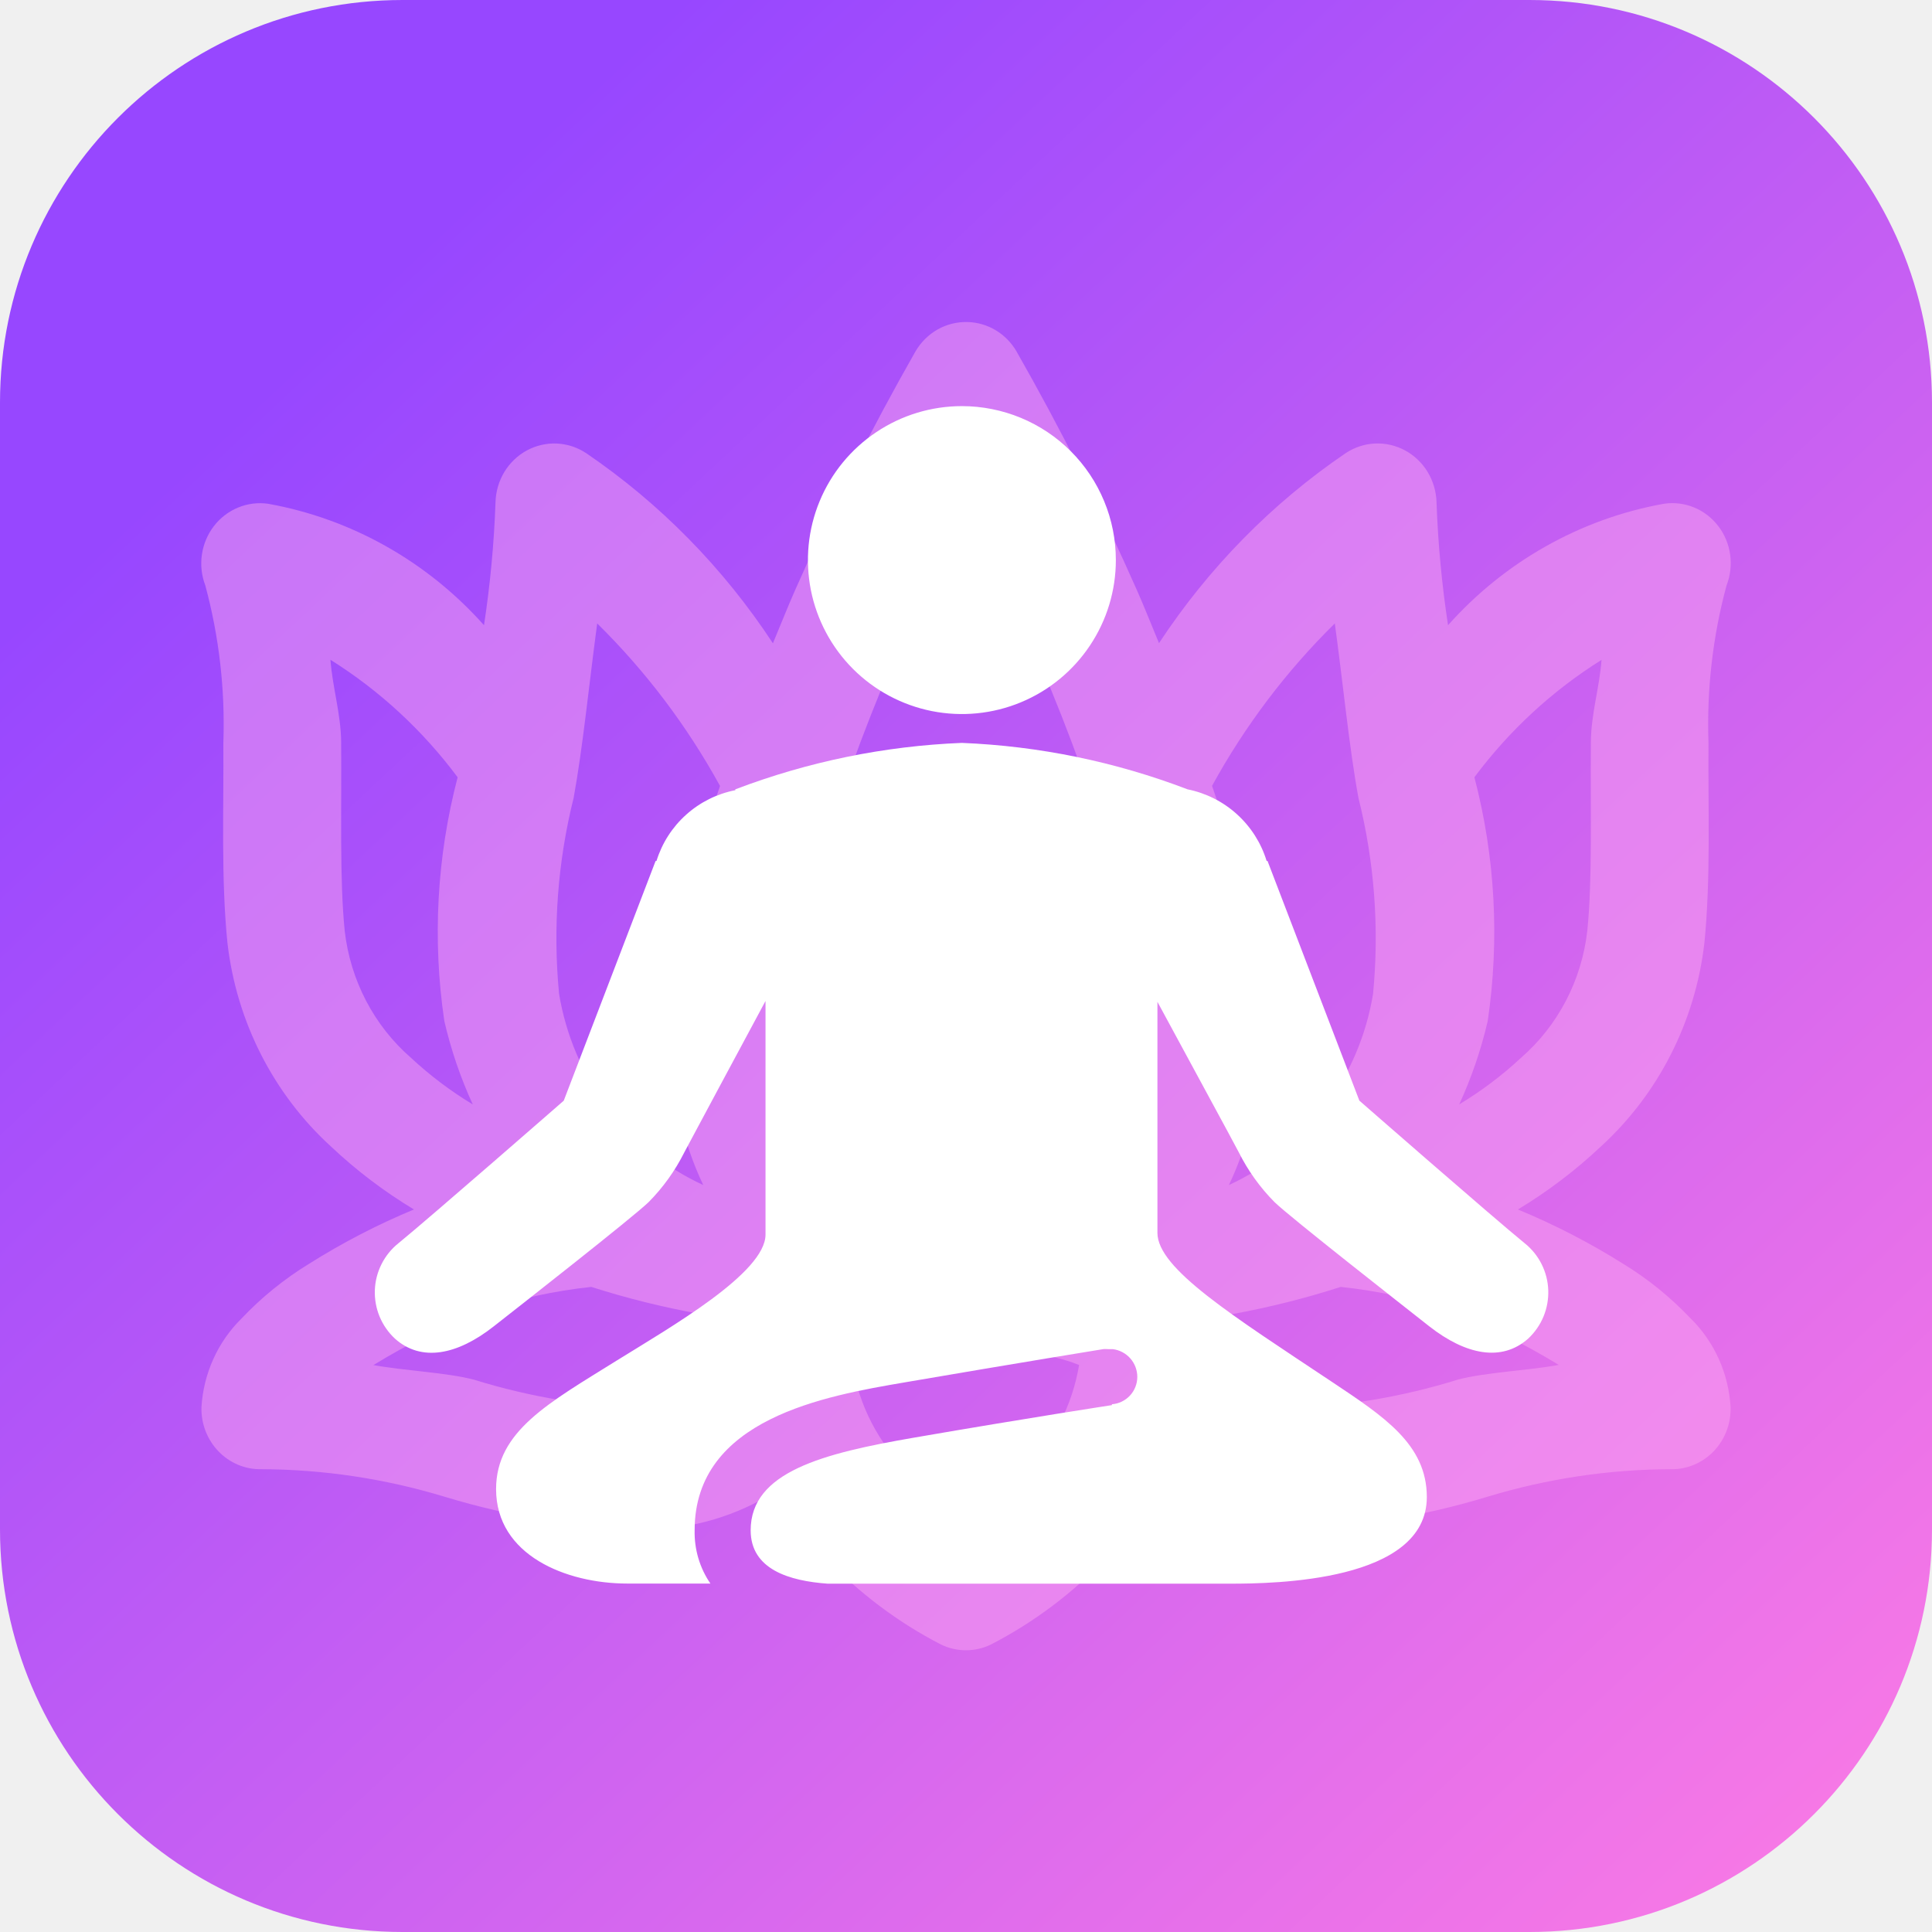
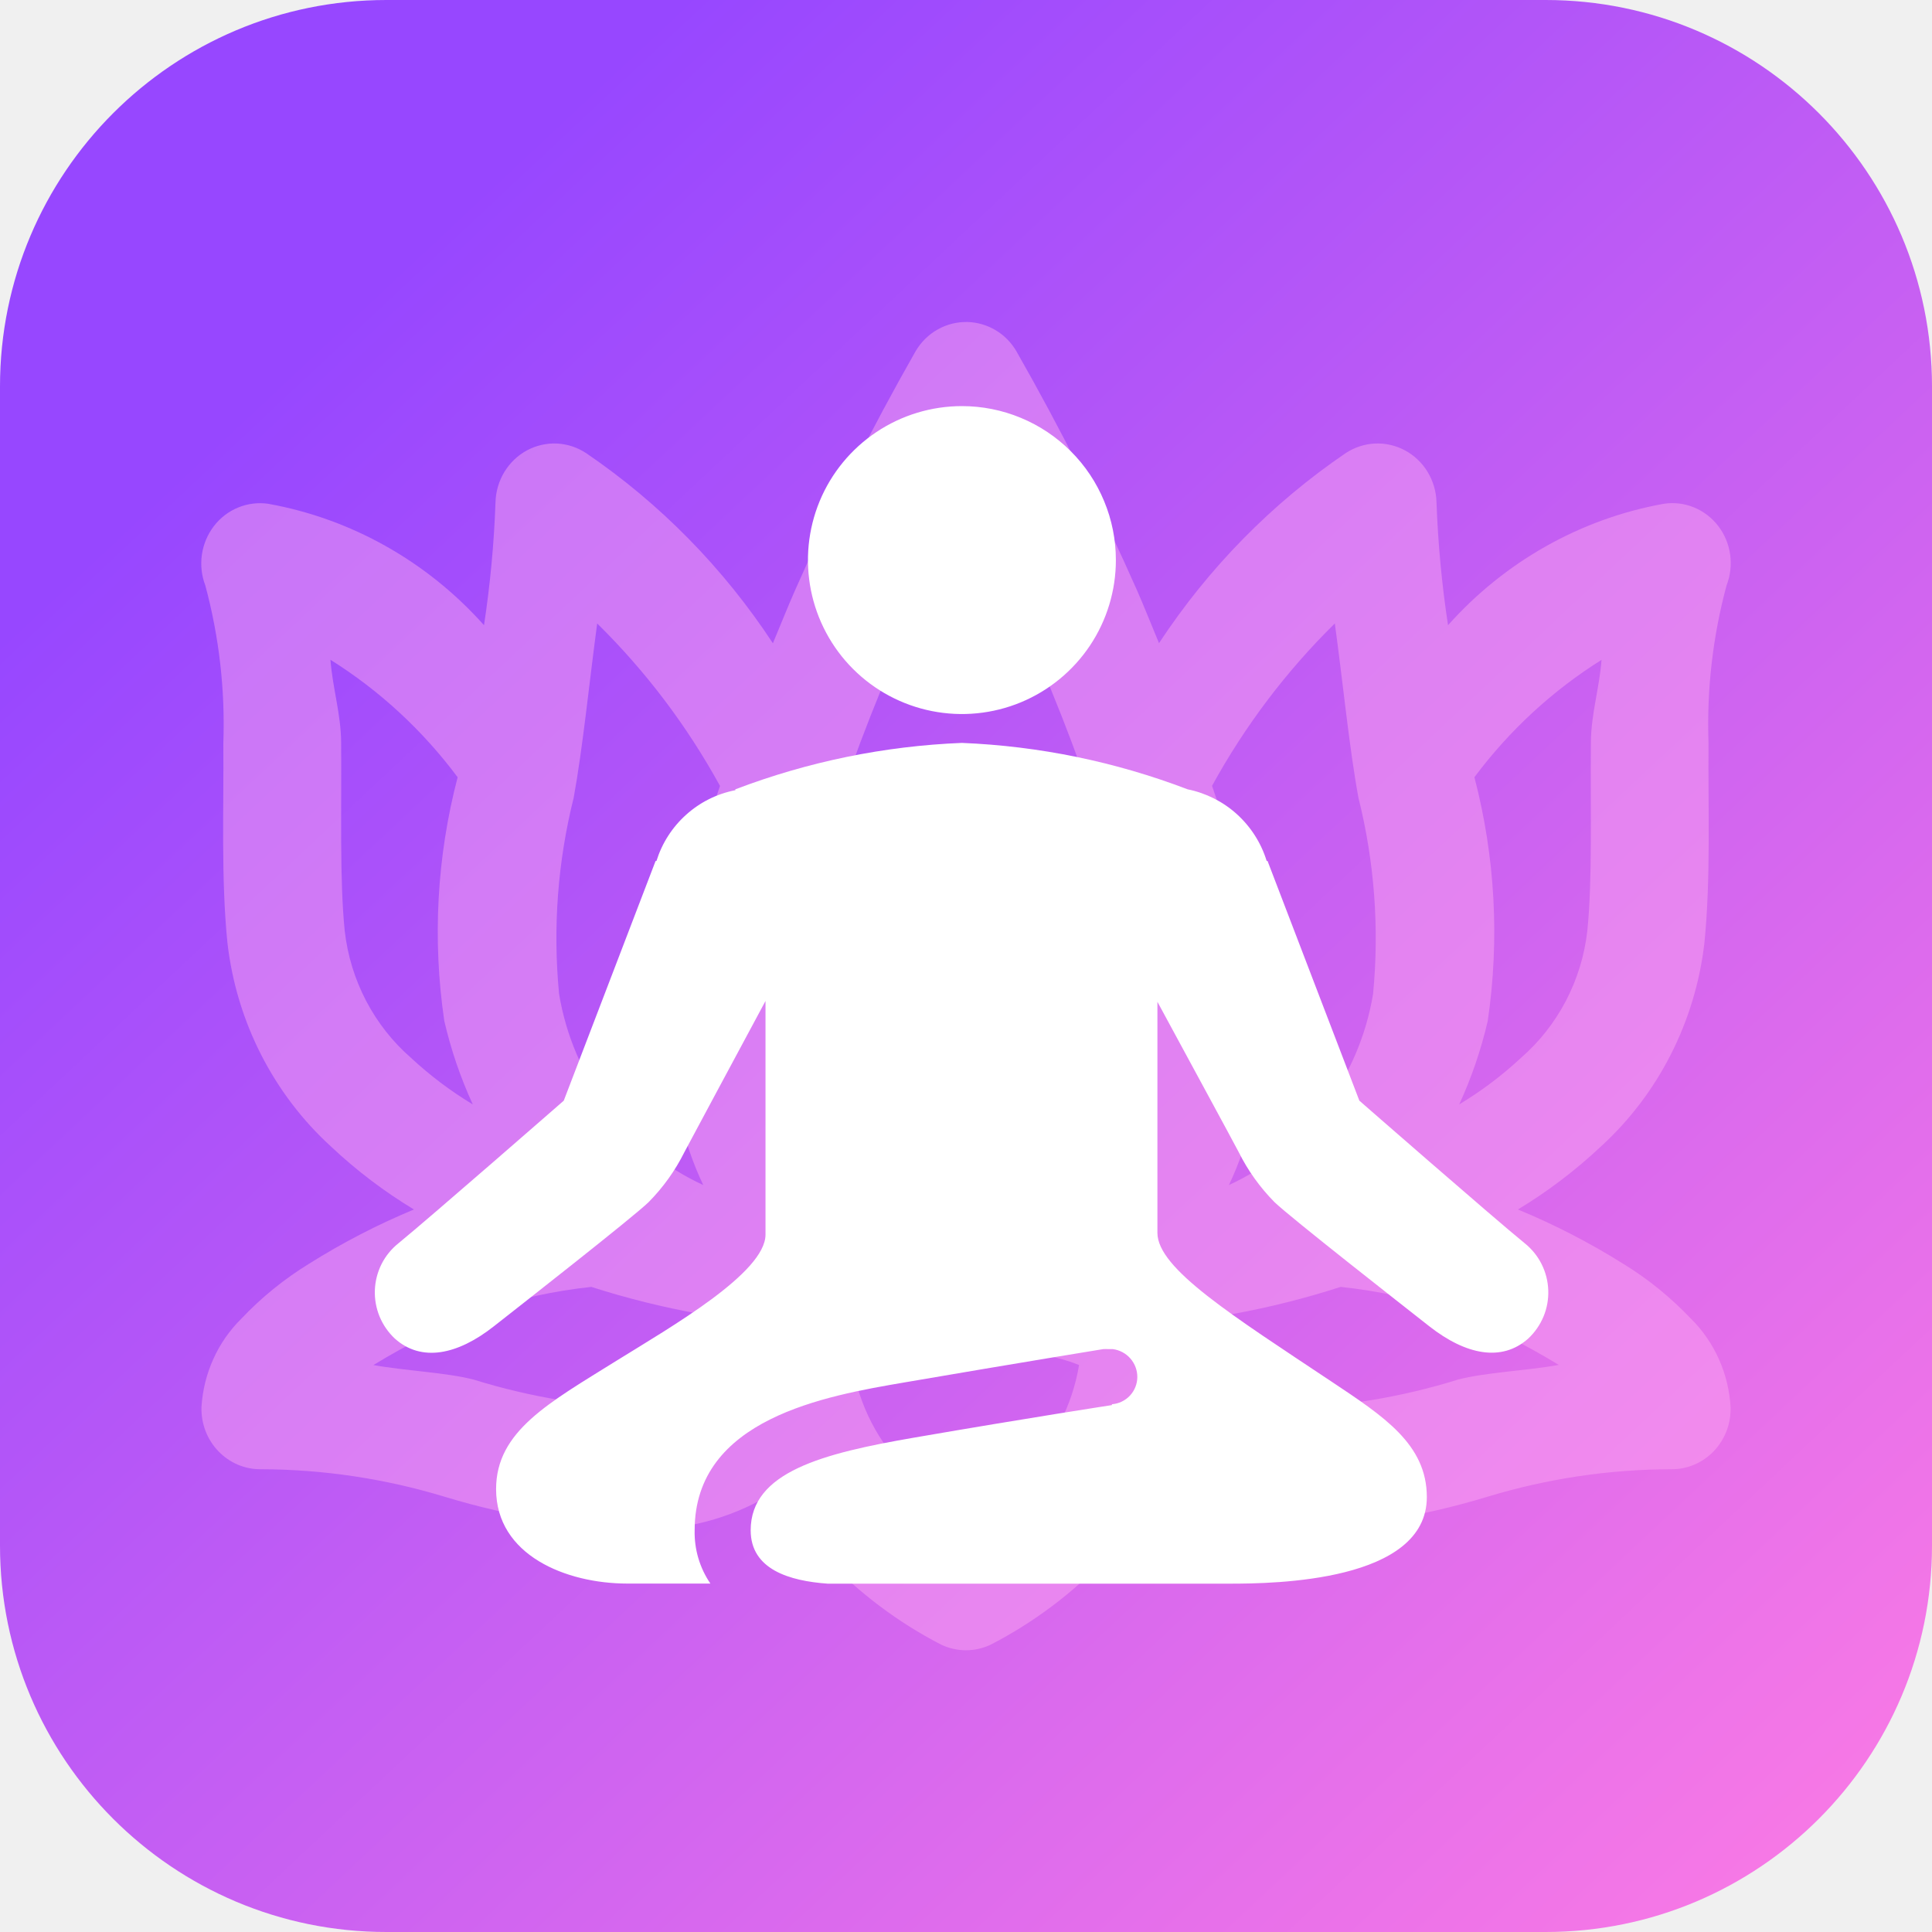
- <svg xmlns="http://www.w3.org/2000/svg" width="48" height="48" viewBox="0 0 48 48" fill="none">
-   <rect width="48" height="48" rx="10" fill="url(#paint0_linear_1371_4299)" />
-   <path opacity="0.45" d="M24.043 8.001C23.784 7.993 23.527 8.056 23.299 8.183C23.072 8.311 22.881 8.499 22.747 8.727C21.649 10.655 20.648 12.641 19.748 14.675C19.565 15.09 19.386 15.545 19.203 15.982C17.974 14.112 16.399 12.508 14.568 11.262C14.351 11.116 14.1 11.033 13.84 11.02C13.581 11.007 13.323 11.066 13.093 11.189C12.863 11.313 12.67 11.497 12.532 11.723C12.395 11.949 12.318 12.209 12.311 12.475C12.275 13.499 12.179 14.521 12.025 15.533C10.611 13.947 8.724 12.886 6.661 12.516C6.409 12.48 6.151 12.512 5.915 12.61C5.679 12.707 5.471 12.867 5.313 13.072C5.156 13.277 5.053 13.521 5.016 13.78C4.978 14.039 5.008 14.303 5.101 14.546C5.445 15.821 5.596 17.142 5.549 18.463C5.561 20.084 5.489 21.837 5.652 23.437C5.879 25.384 6.793 27.179 8.22 28.482C8.852 29.078 9.544 29.603 10.284 30.049C9.379 30.424 8.507 30.876 7.676 31.4C7.062 31.776 6.498 32.232 6 32.759C5.41 33.339 5.054 34.127 5.005 34.965C5 35.166 5.035 35.367 5.107 35.554C5.18 35.742 5.288 35.913 5.426 36.056C5.564 36.2 5.729 36.313 5.91 36.39C6.092 36.467 6.287 36.505 6.483 36.502C8.03 36.506 9.569 36.737 11.052 37.188C12.703 37.69 14.411 37.963 16.132 37.999C17.234 37.978 18.311 37.655 19.251 37.065C19.612 37.653 20.032 38.2 20.504 38.697C21.339 39.576 22.31 40.307 23.379 40.858C23.573 40.952 23.784 41 23.998 41C24.213 41 24.424 40.952 24.618 40.858C25.687 40.307 26.658 39.576 27.492 38.697C27.967 38.2 28.388 37.653 28.75 37.065C29.691 37.655 30.767 37.978 31.869 37.999C33.59 37.963 35.299 37.69 36.949 37.188C38.433 36.737 39.971 36.506 41.518 36.502C41.715 36.505 41.91 36.467 42.091 36.39C42.273 36.313 42.438 36.2 42.576 36.056C42.714 35.913 42.822 35.742 42.894 35.554C42.967 35.367 43.001 35.166 42.996 34.965C42.949 34.127 42.595 33.339 42.005 32.758C41.507 32.232 40.943 31.775 40.329 31.4C39.495 30.876 38.619 30.424 37.712 30.049C38.452 29.603 39.144 29.078 39.776 28.482C41.203 27.179 42.117 25.384 42.344 23.437C42.506 21.837 42.434 20.084 42.447 18.463C42.4 17.142 42.551 15.821 42.895 14.546C42.99 14.303 43.022 14.039 42.985 13.779C42.949 13.52 42.847 13.274 42.689 13.069C42.531 12.863 42.323 12.703 42.086 12.606C41.848 12.509 41.59 12.478 41.338 12.516C39.275 12.886 37.389 13.947 35.976 15.533C35.822 14.521 35.726 13.499 35.69 12.475C35.682 12.209 35.605 11.949 35.468 11.723C35.33 11.498 35.137 11.313 34.907 11.19C34.677 11.066 34.42 11.007 34.161 11.019C33.901 11.031 33.65 11.114 33.432 11.259C31.6 12.505 30.025 14.109 28.795 15.979C28.613 15.544 28.436 15.089 28.252 14.675C27.353 12.641 26.352 10.655 25.253 8.727C25.127 8.512 24.95 8.332 24.739 8.205C24.527 8.078 24.288 8.008 24.043 8.001ZM24 12.759C24.589 13.78 25.121 14.834 25.593 15.917C27.017 19.134 28.384 23.169 28.384 25.932C28.384 28.123 27.574 29.041 26.598 29.681C25.806 30.158 24.917 30.439 24.001 30.502C23.085 30.439 22.196 30.158 21.405 29.681C20.427 29.04 19.619 28.122 19.619 25.932C19.619 23.169 20.986 19.134 22.41 15.917C22.881 14.834 23.412 13.78 24 12.759ZM33.163 15.489C33.367 16.975 33.519 18.57 33.751 19.826C34.148 21.415 34.271 23.063 34.113 24.695C33.943 25.728 33.526 26.701 32.902 27.529C32.277 28.357 31.463 29.014 30.532 29.442C31.052 28.348 31.316 27.145 31.306 25.929C31.236 23.743 30.833 21.582 30.113 19.524C30.931 18.033 31.959 16.673 33.163 15.489ZM14.837 15.489C16.042 16.674 17.07 18.035 17.889 19.527C17.169 21.584 16.768 23.744 16.698 25.929C16.688 27.145 16.953 28.348 17.472 29.442C16.541 29.014 15.726 28.356 15.101 27.528C14.477 26.699 14.061 25.725 13.89 24.692C13.733 23.06 13.855 21.412 14.252 19.823C14.48 18.574 14.637 16.977 14.837 15.492V15.489ZM8.21 16.392C9.43 17.156 10.502 18.146 11.37 19.311C10.853 21.284 10.74 23.346 11.039 25.367C11.204 26.081 11.441 26.775 11.746 27.439C11.198 27.109 10.685 26.722 10.214 26.284C9.293 25.485 8.704 24.355 8.564 23.126C8.436 21.861 8.489 20.152 8.476 18.438C8.47 17.736 8.262 17.088 8.21 16.395V16.392ZM39.79 16.392C39.739 17.085 39.53 17.733 39.525 18.437C39.512 20.152 39.565 21.864 39.436 23.125C39.297 24.355 38.707 25.484 37.787 26.283C37.316 26.721 36.802 27.108 36.254 27.438C36.559 26.774 36.797 26.08 36.962 25.366C37.26 23.345 37.148 21.283 36.631 19.31C37.499 18.146 38.57 17.158 39.789 16.395L39.79 16.392ZM14.691 31.973C15.574 32.255 16.474 32.479 17.385 32.643C17.406 32.651 17.427 32.663 17.448 32.67C17.719 32.767 17.984 32.839 18.247 32.909C18.188 33.1 18.156 33.297 18.152 33.497C18.155 33.723 18.17 33.949 18.198 34.173C17.624 34.69 16.891 34.98 16.128 34.994C14.653 34.957 13.189 34.716 11.776 34.278C11.088 34.098 10.088 34.061 9.277 33.915C10.142 33.387 11.049 32.935 11.988 32.564C12.866 32.269 13.772 32.07 14.691 31.973ZM33.309 31.973C34.228 32.069 35.135 32.266 36.014 32.56C36.954 32.931 37.862 33.383 38.728 33.911C37.916 34.057 36.916 34.094 36.227 34.274C34.812 34.715 33.345 34.957 31.867 34.995C31.105 34.982 30.373 34.693 29.799 34.179C29.827 33.955 29.842 33.729 29.845 33.503C29.84 33.303 29.808 33.105 29.75 32.915C30.013 32.845 30.28 32.769 30.552 32.675C30.573 32.669 30.594 32.657 30.614 32.649C31.526 32.483 32.426 32.257 33.309 31.973ZM23.974 33.502H23.999C24.653 33.511 25.305 33.567 25.951 33.669C26.245 33.721 26.532 33.802 26.81 33.912C26.64 34.93 26.154 35.865 25.426 36.578C25.002 37.009 24.52 37.377 23.995 37.67C23.471 37.377 22.99 37.009 22.565 36.578C21.826 35.859 21.337 34.911 21.173 33.88C21.45 33.77 21.738 33.691 22.031 33.643C22.675 33.548 23.324 33.501 23.975 33.502H23.974Z" fill="#FFABF1" />
-   <path d="M23.898 10.09C23.141 10.09 22.402 10.314 21.773 10.735C21.144 11.155 20.653 11.752 20.364 12.451C20.074 13.15 19.999 13.919 20.146 14.661C20.294 15.403 20.658 16.085 21.193 16.62C21.728 17.155 22.41 17.519 23.152 17.667C23.894 17.814 24.663 17.739 25.362 17.449C26.061 17.16 26.658 16.669 27.078 16.04C27.499 15.411 27.723 14.672 27.723 13.915C27.723 13.413 27.625 12.915 27.432 12.451C27.24 11.987 26.958 11.565 26.603 11.21C26.248 10.855 25.826 10.573 25.362 10.381C24.898 10.189 24.4 10.09 23.898 10.09ZM23.898 18.457C21.972 18.534 20.071 18.924 18.269 19.611V19.632C17.814 19.721 17.392 19.931 17.047 20.241C16.701 20.551 16.447 20.948 16.31 21.391H16.288L14.006 27.346C14.006 27.346 10.692 30.241 9.898 30.889C9.723 31.029 9.58 31.206 9.479 31.407C9.378 31.608 9.321 31.828 9.313 32.053C9.305 32.278 9.345 32.502 9.431 32.71C9.517 32.917 9.647 33.104 9.811 33.257C10.466 33.844 11.36 33.667 12.267 32.953C12.922 32.44 15.717 30.25 16.114 29.867C16.474 29.504 16.773 29.086 17.002 28.629C17.141 28.362 18.42 25.985 19.019 24.869V30.672C19.019 31.622 16.666 32.969 15.325 33.801C13.643 34.85 12.325 35.554 12.325 36.996C12.325 38.64 14.067 39.343 15.585 39.343H17.65C17.383 38.954 17.247 38.49 17.258 38.018C17.258 35.239 20.524 34.679 22.475 34.345C25.33 33.856 27.386 33.522 27.408 33.519C27.445 33.513 27.5 33.519 27.538 33.519C27.552 33.519 27.546 33.519 27.56 33.519H27.625C27.631 33.519 27.642 33.519 27.647 33.519C27.816 33.54 27.972 33.623 28.084 33.751C28.196 33.879 28.257 34.044 28.256 34.214C28.254 34.385 28.189 34.55 28.072 34.674C27.955 34.799 27.796 34.876 27.625 34.888V34.91C27.625 34.91 25.593 35.22 22.714 35.717C20.441 36.108 18.65 36.569 18.65 38.02C18.65 38.996 19.618 39.278 20.562 39.346H30.559C31.656 39.346 35.449 39.3 35.449 37.194C35.449 35.882 34.376 35.189 33.081 34.325C30.622 32.687 28.756 31.519 28.756 30.63V24.89C29.358 26.006 30.638 28.359 30.777 28.628C31.006 29.085 31.305 29.503 31.665 29.866C32.061 30.25 34.86 32.439 35.511 32.953C36.422 33.666 37.312 33.84 37.968 33.257C38.132 33.103 38.262 32.917 38.348 32.709C38.434 32.501 38.474 32.277 38.466 32.052C38.458 31.828 38.401 31.607 38.3 31.406C38.199 31.205 38.056 31.028 37.88 30.888C37.087 30.242 33.773 27.345 33.773 27.345L31.491 21.39H31.469C31.333 20.944 31.078 20.544 30.732 20.23C30.387 19.917 29.963 19.703 29.505 19.611C27.711 18.925 25.817 18.535 23.898 18.457Z" fill="white" />
+ <svg xmlns="http://www.w3.org/2000/svg" width="40" height="40" viewBox="0 0 40 40" fill="none">
+   <rect width="40" height="40" rx="8" fill="url(#paint0_linear_1371_4299)" />
+   <path opacity="0.45" d="M20.036 6.667C19.82 6.661 19.606 6.713 19.416 6.82C19.226 6.926 19.068 7.082 18.956 7.273C18.041 8.88 17.207 10.534 16.457 12.229C16.304 12.575 16.155 12.954 16.002 13.318C14.978 11.76 13.666 10.424 12.14 9.385C11.959 9.264 11.75 9.194 11.534 9.183C11.318 9.173 11.103 9.221 10.911 9.324C10.72 9.427 10.558 9.581 10.444 9.769C10.329 9.957 10.265 10.174 10.259 10.396C10.229 11.249 10.149 12.101 10.021 12.944C8.842 11.623 7.27 10.738 5.551 10.43C5.341 10.4 5.126 10.427 4.929 10.508C4.732 10.589 4.559 10.722 4.428 10.893C4.297 11.064 4.211 11.268 4.18 11.483C4.149 11.699 4.173 11.919 4.251 12.122C4.537 13.184 4.663 14.285 4.624 15.386C4.635 16.737 4.574 18.198 4.71 19.531C4.899 21.154 5.661 22.649 6.85 23.735C7.377 24.231 7.953 24.669 8.57 25.041C7.816 25.354 7.089 25.73 6.396 26.166C5.885 26.48 5.415 26.86 5 27.299C4.508 27.782 4.212 28.439 4.171 29.137C4.167 29.305 4.196 29.472 4.256 29.629C4.316 29.785 4.407 29.927 4.522 30.047C4.637 30.166 4.774 30.261 4.925 30.325C5.077 30.389 5.239 30.421 5.403 30.419C6.692 30.422 7.974 30.614 9.21 30.99C10.586 31.408 12.009 31.636 13.444 31.666C14.362 31.648 15.259 31.379 16.043 30.887C16.343 31.377 16.693 31.833 17.087 32.247C17.782 32.98 18.592 33.589 19.482 34.049C19.644 34.126 19.82 34.167 19.999 34.167C20.177 34.167 20.354 34.126 20.515 34.049C21.406 33.589 22.215 32.98 22.91 32.247C23.306 31.833 23.657 31.377 23.959 30.887C24.742 31.379 25.64 31.648 26.558 31.666C27.992 31.636 29.416 31.408 30.791 30.99C32.027 30.614 33.309 30.422 34.599 30.419C34.762 30.421 34.925 30.389 35.076 30.325C35.227 30.261 35.365 30.166 35.48 30.047C35.595 29.927 35.685 29.785 35.745 29.629C35.806 29.472 35.834 29.305 35.83 29.137C35.791 28.439 35.496 27.782 35.005 27.298C34.589 26.86 34.119 26.479 33.608 26.166C32.912 25.73 32.183 25.353 31.427 25.041C32.043 24.669 32.62 24.231 33.147 23.735C34.336 22.649 35.097 21.154 35.287 19.531C35.422 18.197 35.362 16.737 35.373 15.386C35.334 14.285 35.46 13.184 35.746 12.122C35.825 11.919 35.851 11.699 35.821 11.483C35.791 11.266 35.706 11.062 35.574 10.89C35.443 10.719 35.269 10.586 35.072 10.505C34.874 10.424 34.659 10.398 34.448 10.43C32.729 10.739 31.158 11.623 29.98 12.944C29.851 12.101 29.772 11.249 29.741 10.396C29.735 10.174 29.671 9.958 29.557 9.77C29.442 9.581 29.281 9.428 29.089 9.325C28.898 9.222 28.683 9.173 28.467 9.183C28.251 9.193 28.042 9.262 27.86 9.382C26.334 10.421 25.021 11.757 23.996 13.316C23.844 12.954 23.696 12.574 23.544 12.229C22.794 10.534 21.96 8.88 21.044 7.273C20.939 7.093 20.792 6.943 20.616 6.838C20.439 6.732 20.24 6.673 20.036 6.667ZM20 10.632C20.491 11.483 20.934 12.362 21.327 13.264C22.514 15.945 23.654 19.308 23.654 21.61C23.654 23.436 22.979 24.201 22.165 24.735C21.505 25.132 20.764 25.366 20.001 25.418C19.238 25.366 18.497 25.132 17.837 24.735C17.023 24.2 16.349 23.435 16.349 21.61C16.349 19.308 17.488 15.945 18.675 13.264C19.068 12.362 19.51 11.483 20 10.632ZM27.636 12.908C27.806 14.146 27.933 15.475 28.126 16.521C28.457 17.845 28.559 19.219 28.428 20.579C28.285 21.44 27.939 22.251 27.418 22.941C26.898 23.631 26.22 24.178 25.444 24.535C25.876 23.623 26.097 22.621 26.088 21.607C26.03 19.786 25.695 17.985 25.094 16.27C25.776 15.027 26.633 13.894 27.636 12.908ZM12.364 12.908C13.368 13.895 14.225 15.029 14.907 16.272C14.308 17.987 13.973 19.787 13.915 21.607C13.907 22.621 14.127 23.623 14.56 24.535C13.784 24.178 13.105 23.63 12.585 22.94C12.064 22.249 11.717 21.438 11.575 20.577C11.444 19.216 11.546 17.843 11.877 16.519C12.067 15.479 12.197 14.148 12.364 12.91V12.908ZM6.842 13.66C7.859 14.297 8.751 15.121 9.475 16.092C9.044 17.737 8.95 19.455 9.199 21.139C9.337 21.734 9.534 22.312 9.789 22.866C9.332 22.591 8.904 22.268 8.512 21.904C7.745 21.237 7.253 20.296 7.137 19.272C7.03 18.218 7.074 16.794 7.063 15.365C7.058 14.78 6.885 14.24 6.842 13.662V13.66ZM33.158 13.66C33.116 14.238 32.942 14.778 32.938 15.364C32.926 16.793 32.971 18.22 32.864 19.271C32.748 20.296 32.256 21.236 31.489 21.903C31.097 22.268 30.669 22.59 30.212 22.865C30.466 22.312 30.664 21.733 30.802 21.138C31.05 19.454 30.956 17.736 30.526 16.091C31.25 15.122 32.142 14.298 33.158 13.662L33.158 13.66ZM12.243 26.644C12.979 26.88 13.728 27.066 14.488 27.203C14.505 27.209 14.523 27.219 14.54 27.225C14.766 27.306 14.987 27.366 15.206 27.424C15.157 27.583 15.13 27.748 15.127 27.914C15.129 28.103 15.142 28.291 15.165 28.478C14.687 28.908 14.076 29.15 13.44 29.162C12.211 29.131 10.991 28.93 9.813 28.565C9.24 28.415 8.407 28.384 7.731 28.262C8.451 27.823 9.207 27.446 9.99 27.137C10.722 26.89 11.477 26.725 12.243 26.644ZM27.757 26.644C28.523 26.724 29.279 26.888 30.012 27.133C30.795 27.442 31.552 27.819 32.273 28.259C31.597 28.381 30.763 28.412 30.19 28.562C29.01 28.929 27.788 29.131 26.556 29.162C25.921 29.152 25.311 28.911 24.833 28.483C24.856 28.296 24.868 28.108 24.871 27.919C24.867 27.753 24.84 27.588 24.791 27.429C25.011 27.371 25.233 27.308 25.46 27.23C25.477 27.224 25.495 27.214 25.512 27.207C26.272 27.07 27.021 26.881 27.757 26.644ZM19.978 27.918H20C20.544 27.926 21.088 27.973 21.626 28.058C21.87 28.101 22.11 28.169 22.341 28.26C22.2 29.108 21.795 29.888 21.188 30.482C20.835 30.841 20.433 31.148 19.996 31.392C19.559 31.148 19.158 30.841 18.804 30.482C18.189 29.882 17.781 29.093 17.644 28.233C17.875 28.142 18.115 28.075 18.359 28.036C18.896 27.956 19.437 27.917 19.979 27.918H19.978Z" fill="#FFABF1" />
+   <path d="M19.915 8.408C19.285 8.408 18.668 8.595 18.144 8.946C17.62 9.296 17.211 9.794 16.97 10.376C16.729 10.959 16.666 11.6 16.789 12.218C16.912 12.836 17.215 13.404 17.661 13.85C18.107 14.296 18.675 14.599 19.293 14.722C19.912 14.845 20.552 14.782 21.135 14.541C21.717 14.3 22.215 13.891 22.566 13.367C22.916 12.843 23.103 12.226 23.103 11.596C23.103 11.177 23.021 10.763 22.86 10.376C22.7 9.989 22.466 9.638 22.169 9.342C21.873 9.046 21.522 8.811 21.135 8.651C20.748 8.49 20.334 8.408 19.915 8.408ZM19.915 15.381C18.31 15.445 16.726 15.77 15.225 16.342V16.36C14.845 16.434 14.493 16.609 14.206 16.868C13.918 17.126 13.706 17.457 13.591 17.826H13.573L11.672 22.788C11.672 22.788 8.91 25.201 8.249 25.741C8.103 25.858 7.983 26.005 7.899 26.172C7.815 26.34 7.768 26.524 7.761 26.711C7.754 26.898 7.788 27.085 7.859 27.258C7.931 27.431 8.039 27.587 8.176 27.715C8.722 28.203 9.467 28.056 10.223 27.461C10.768 27.033 13.098 25.209 13.429 24.889C13.728 24.586 13.978 24.238 14.168 23.857C14.284 23.635 15.35 21.654 15.849 20.724V25.56C15.849 26.352 13.889 27.474 12.771 28.168C11.369 29.042 10.271 29.628 10.271 30.83C10.271 32.2 11.722 32.786 12.988 32.786H14.708C14.486 32.461 14.372 32.075 14.382 31.681C14.382 29.366 17.103 28.899 18.729 28.621C21.109 28.213 22.822 27.935 22.84 27.932C22.872 27.928 22.916 27.932 22.949 27.932C22.96 27.932 22.956 27.932 22.967 27.932H23.021C23.026 27.932 23.035 27.932 23.04 27.932C23.18 27.95 23.31 28.019 23.403 28.126C23.497 28.233 23.548 28.37 23.547 28.512C23.546 28.654 23.491 28.791 23.394 28.895C23.296 28.999 23.163 29.063 23.021 29.073V29.091C23.021 29.091 21.328 29.35 18.929 29.764C17.034 30.09 15.542 30.475 15.542 31.683C15.542 32.496 16.349 32.732 17.136 32.788H25.466C26.381 32.788 29.541 32.75 29.541 30.995C29.541 29.902 28.647 29.324 27.567 28.604C25.519 27.239 23.963 26.266 23.963 25.525V20.741C24.466 21.672 25.532 23.633 25.648 23.857C25.838 24.238 26.088 24.586 26.387 24.889C26.718 25.208 29.05 27.033 29.593 27.46C30.352 28.055 31.094 28.2 31.64 27.714C31.777 27.586 31.885 27.43 31.957 27.257C32.029 27.084 32.062 26.898 32.055 26.71C32.048 26.523 32.001 26.339 31.917 26.172C31.833 26.004 31.713 25.857 31.567 25.74C30.906 25.202 28.144 22.788 28.144 22.788L26.243 17.825H26.225C26.111 17.454 25.898 17.12 25.61 16.858C25.322 16.597 24.969 16.419 24.588 16.342C23.093 15.771 21.515 15.446 19.915 15.381Z" fill="white" />
  <defs>
-     <linearGradient id="paint0_linear_1371_4299" x1="9.504" y1="6.864" x2="46.752" y2="46.608" gradientUnits="userSpaceOnUse">
+     <linearGradient id="paint0_linear_1371_4299" x1="7.92" y1="5.72" x2="38.96" y2="38.84" gradientUnits="userSpaceOnUse">
      <stop stop-color="#9747FF" />
      <stop offset="1" stop-color="#FA7AE5" />
    </linearGradient>
  </defs>
</svg>
